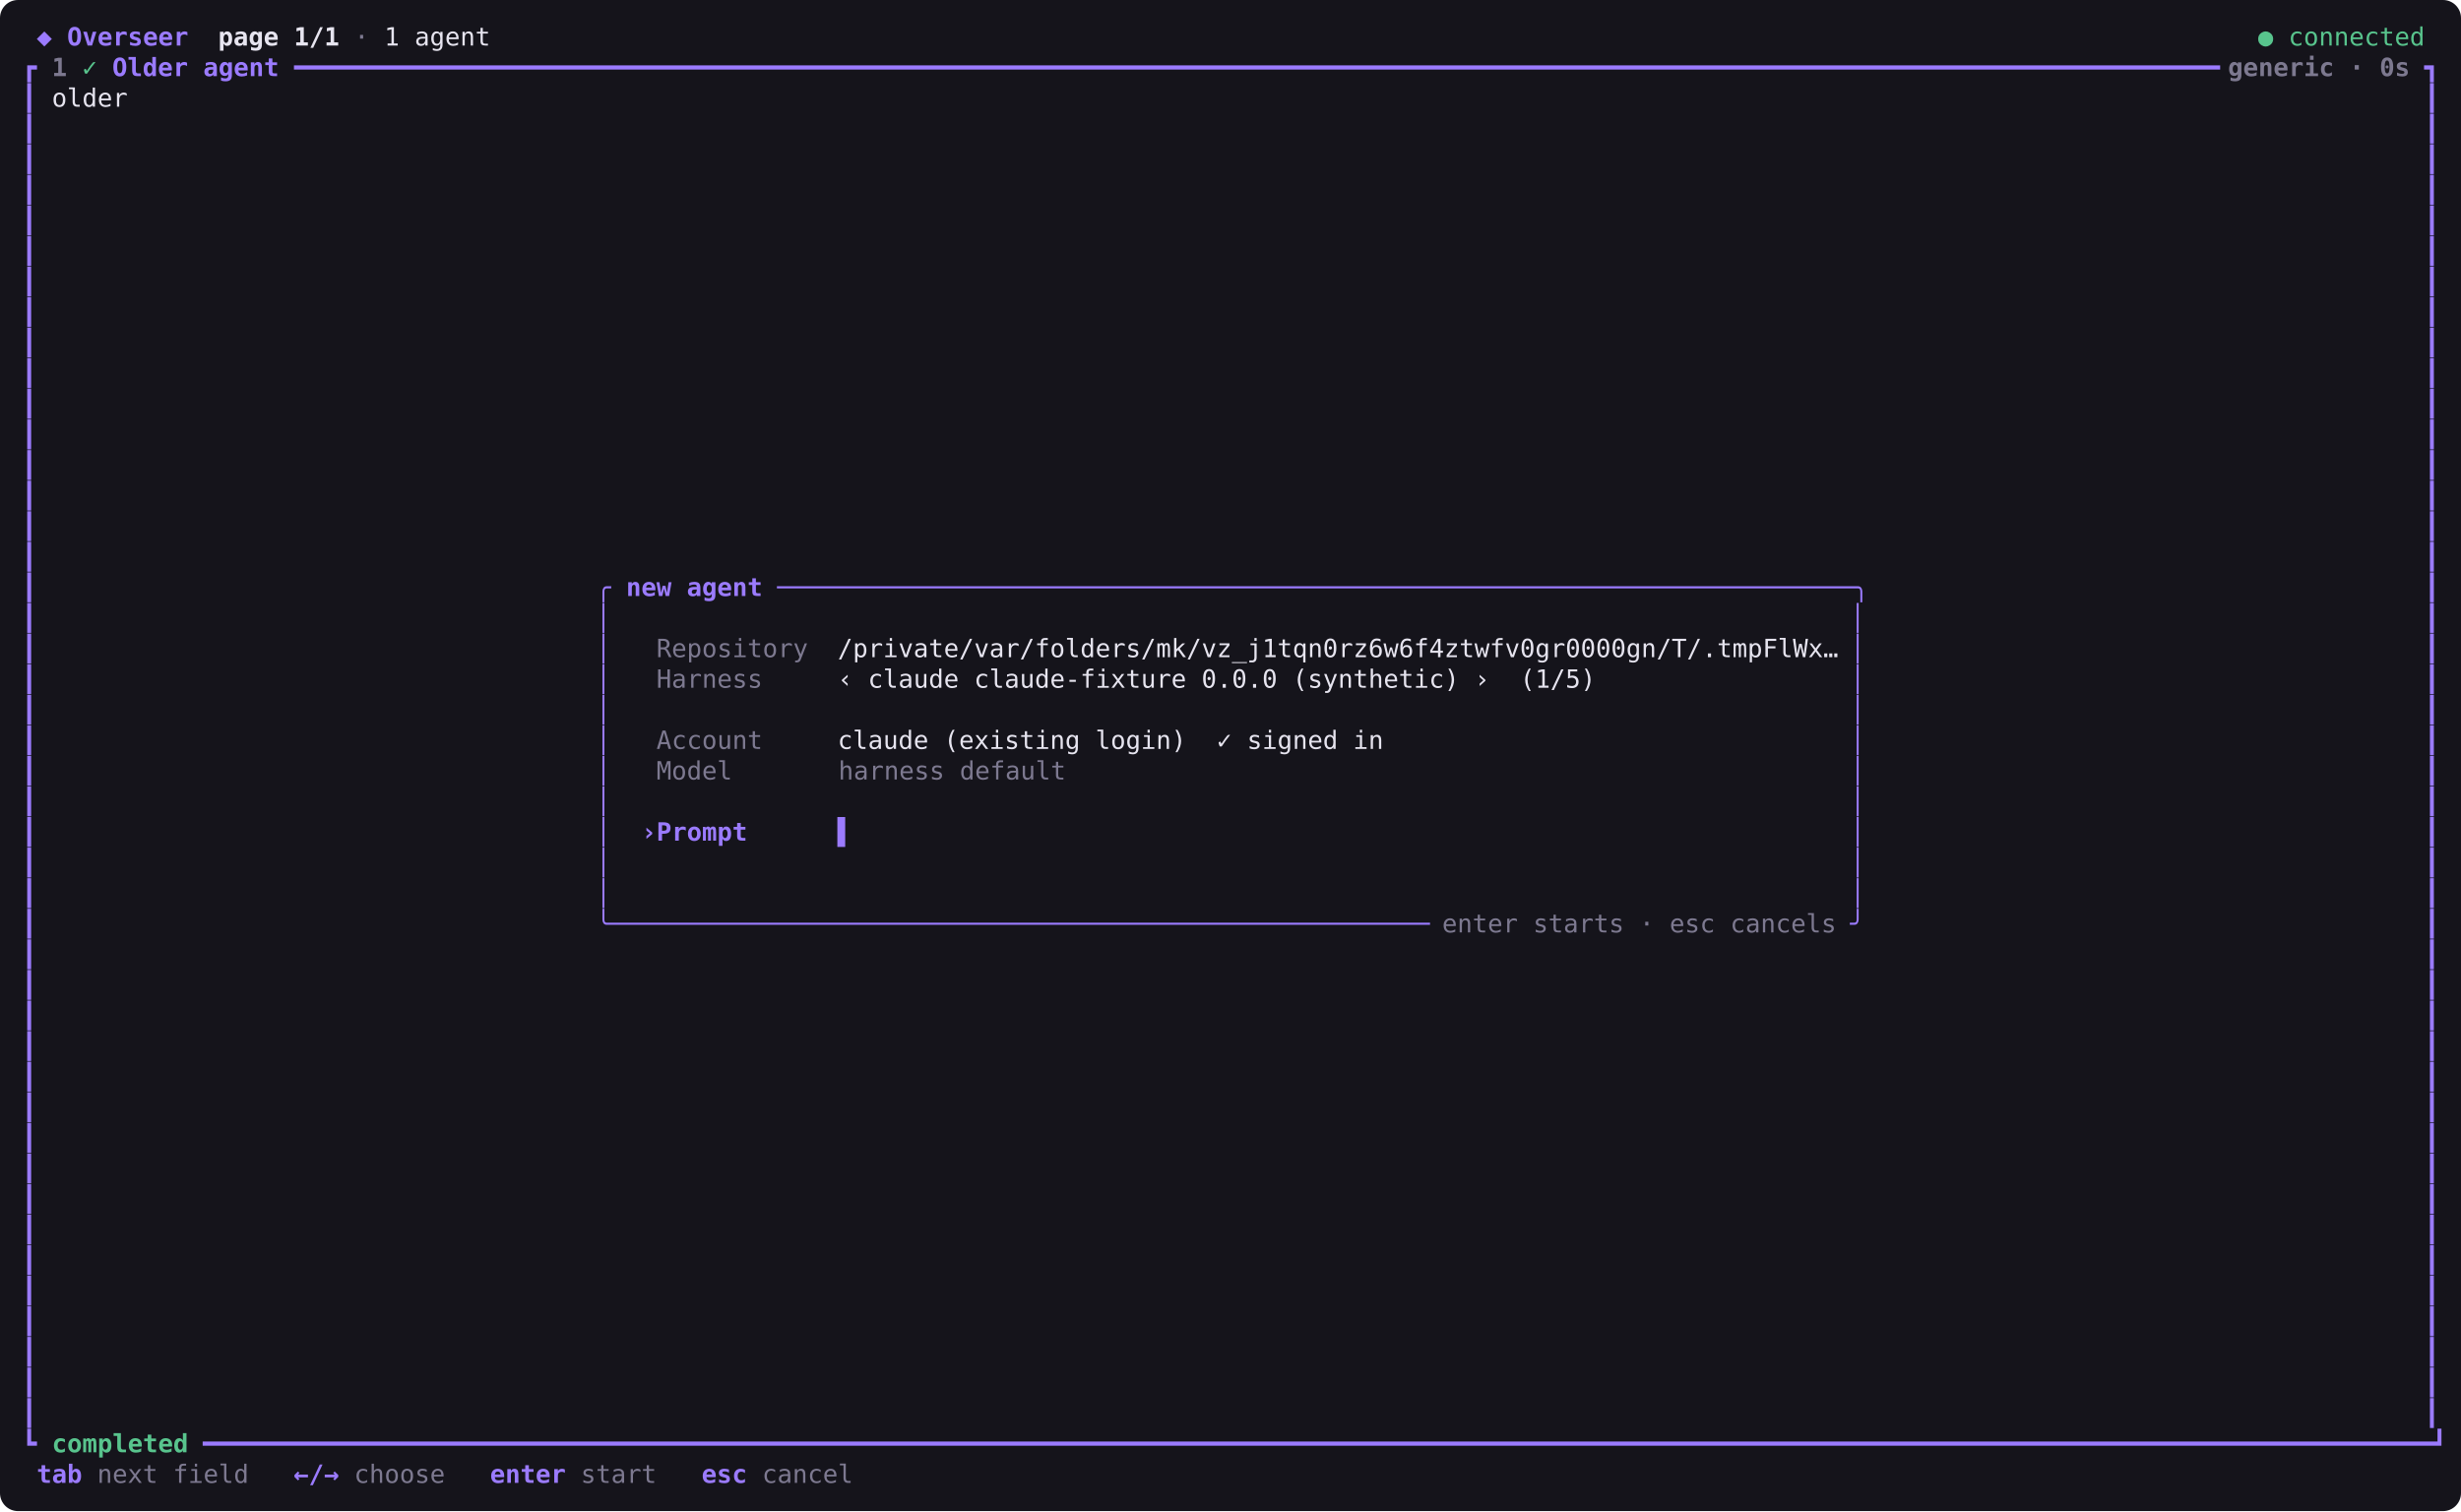
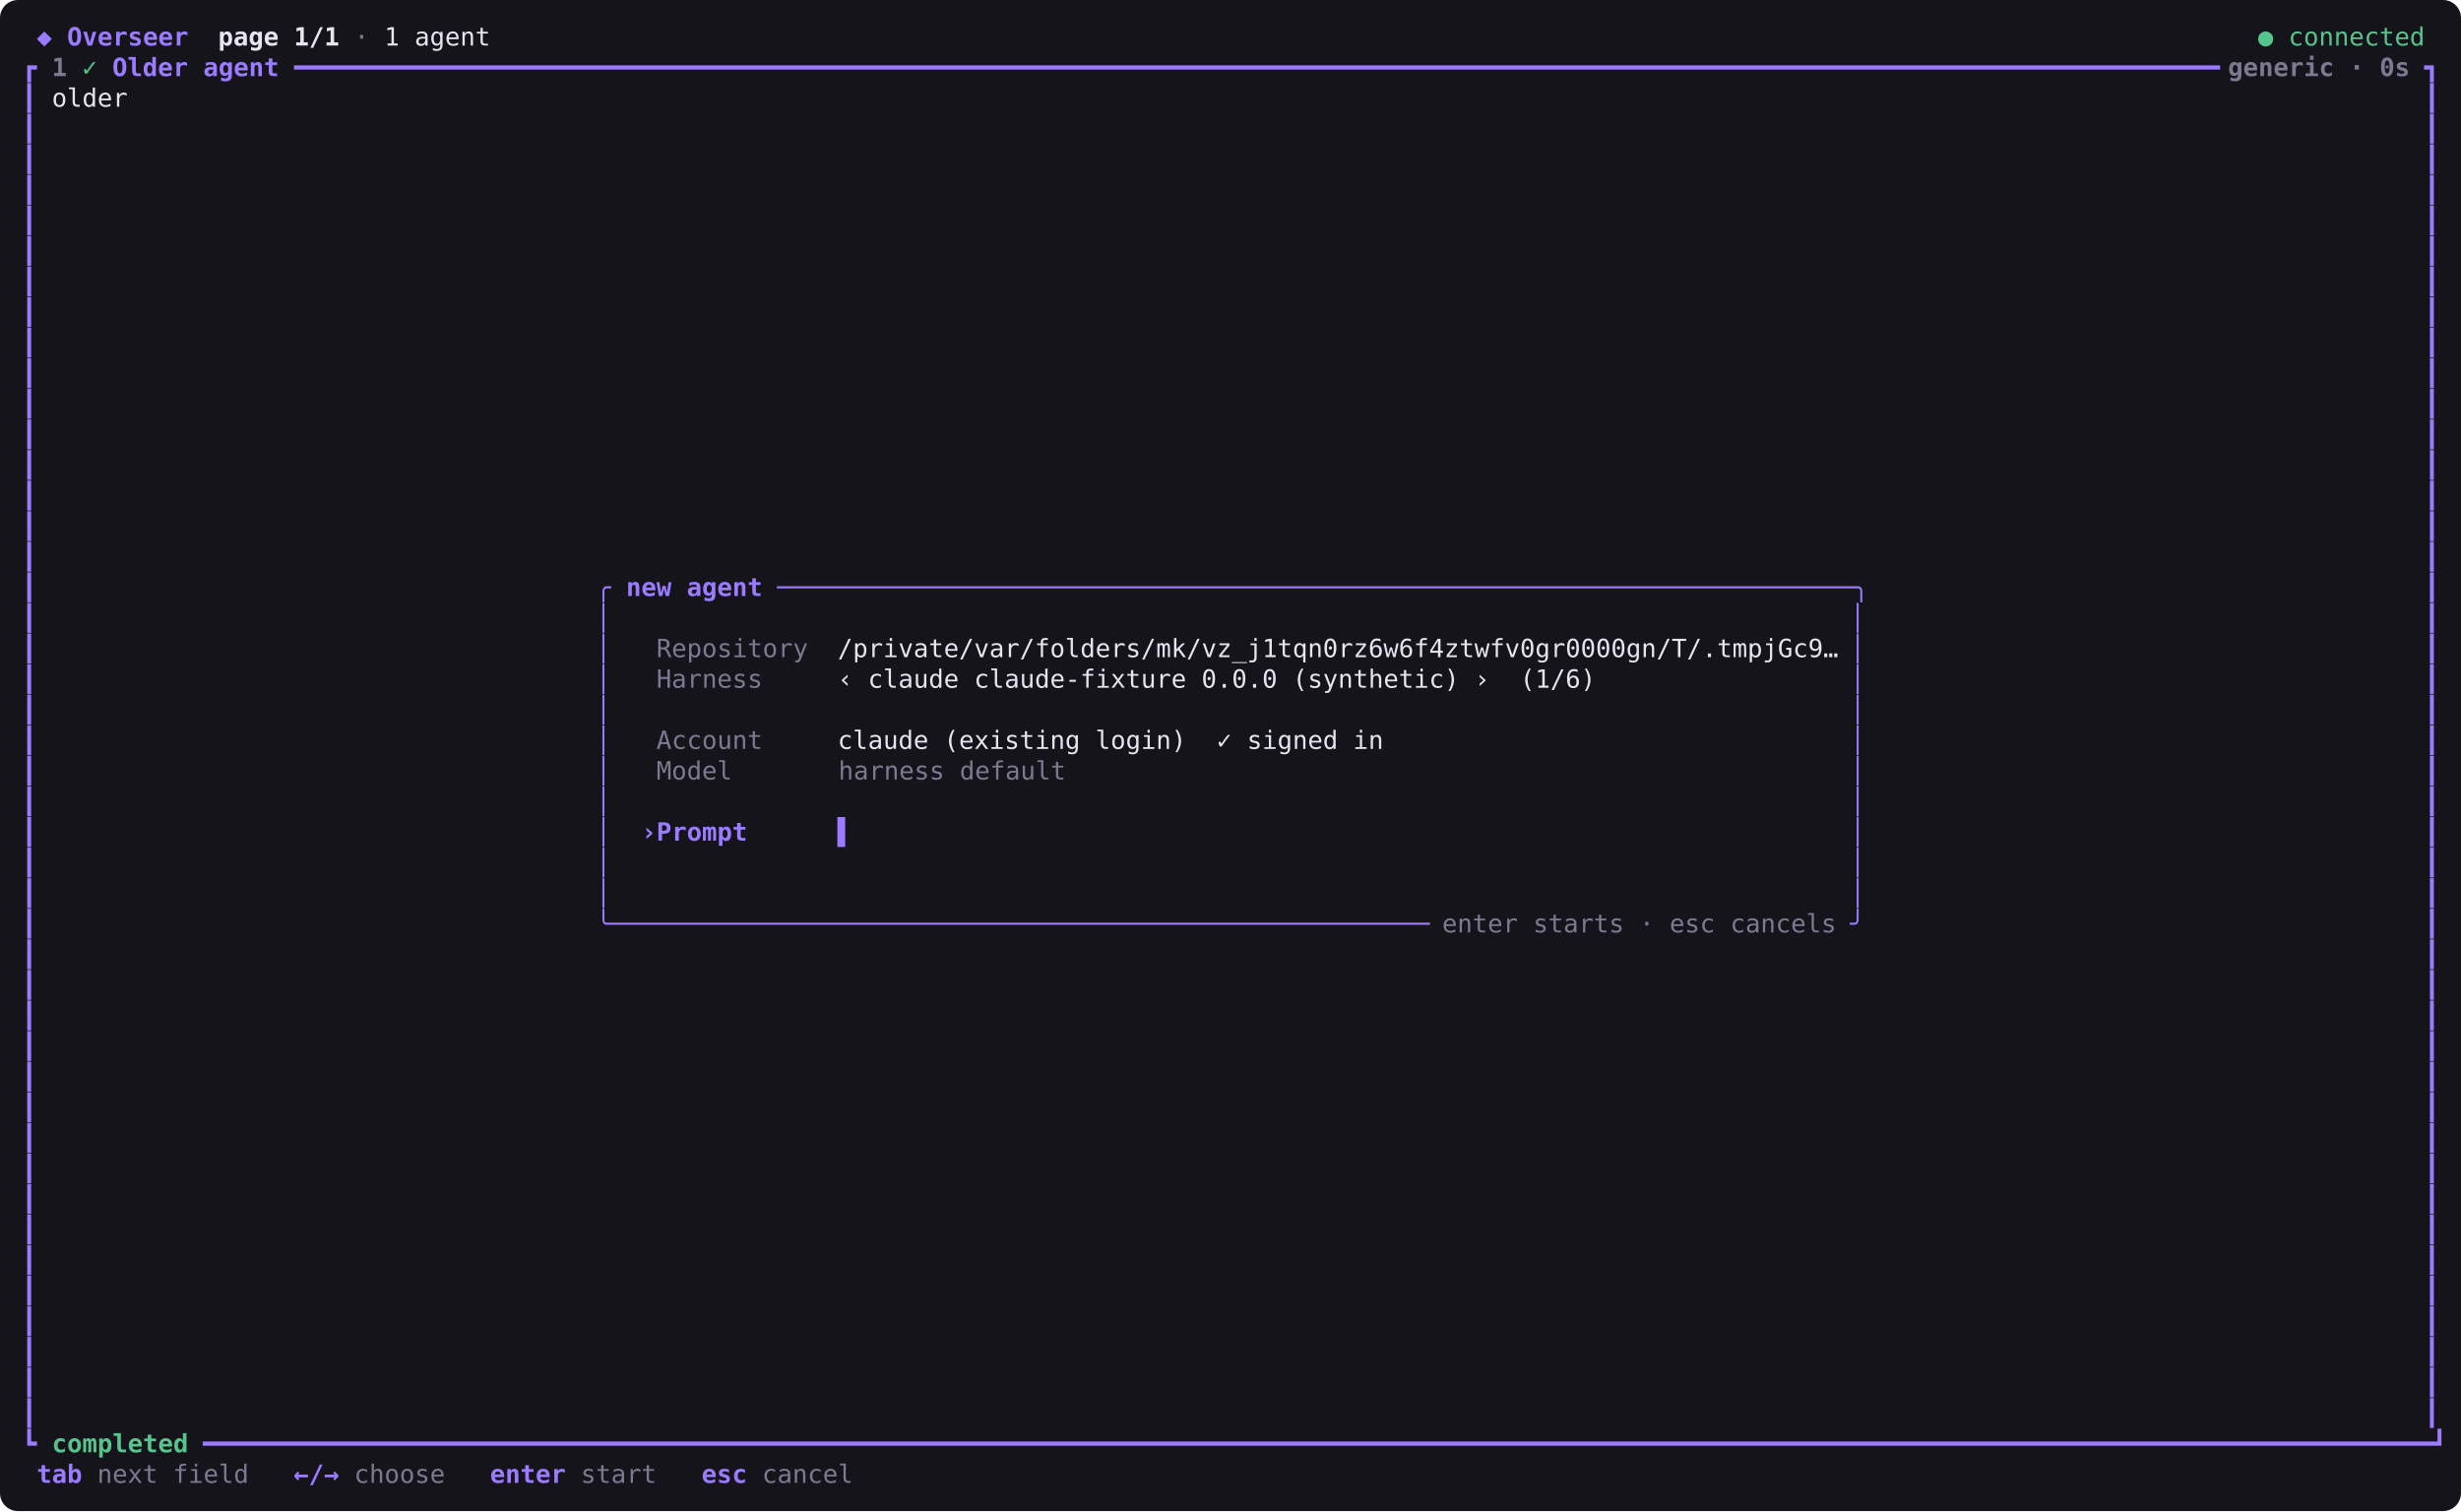
<svg xmlns="http://www.w3.org/2000/svg" width="1368" height="840" viewBox="0 0 1368 840">
  <rect width="100%" height="100%" rx="10" fill="#15141b" />
  <g font-family="ui-monospace, SFMono-Regular, Menlo, monospace" font-size="14">
    <text x="12.0" y="25.3" textLength="100.8" lengthAdjust="spacingAndGlyphs" fill="#9b7bff" font-weight="700" xml:space="preserve"> ◆ Overseer </text>
    <text x="112.8" y="25.3" textLength="84.0" lengthAdjust="spacingAndGlyphs" fill="#e6e4ef" font-weight="700" xml:space="preserve"> page 1/1 </text>
    <text x="196.8" y="25.3" textLength="16.8" lengthAdjust="spacingAndGlyphs" fill="#7d7990" xml:space="preserve">· </text>
    <text x="213.6" y="25.3" textLength="1041.6" lengthAdjust="spacingAndGlyphs" fill="#e6e4ef" xml:space="preserve">1 agent                                                                                                                     </text>
    <text x="1255.2" y="25.3" textLength="100.8" lengthAdjust="spacingAndGlyphs" fill="#58c48d" xml:space="preserve">● connected </text>
    <text x="12.0" y="42.3" textLength="8.4" lengthAdjust="spacingAndGlyphs" fill="#9b7bff" font-weight="700" xml:space="preserve">┏</text>
    <text x="20.4" y="42.3" textLength="25.2" lengthAdjust="spacingAndGlyphs" fill="#7d7990" font-weight="700" xml:space="preserve"> 1 </text>
    <text x="45.6" y="42.3" textLength="16.8" lengthAdjust="spacingAndGlyphs" fill="#58c48d" font-weight="700" xml:space="preserve">✓ </text>
    <text x="62.4" y="42.3" textLength="1167.6" lengthAdjust="spacingAndGlyphs" fill="#9b7bff" font-weight="700" xml:space="preserve">Older agent ━━━━━━━━━━━━━━━━━━━━━━━━━━━━━━━━━━━━━━━━━━━━━━━━━━━━━━━━━━━━━━━━━━━━━━━━━━━━━━━━━━━━━━━━━━━━━━━━━━━━━━━━━━━━━━━━━━━━━━━━━━━━━━━</text>
    <text x="1230.0" y="42.3" textLength="117.6" lengthAdjust="spacingAndGlyphs" fill="#7d7990" font-weight="700" xml:space="preserve"> generic · 0s </text>
    <text x="1347.6" y="42.3" textLength="8.4" lengthAdjust="spacingAndGlyphs" fill="#9b7bff" font-weight="700" xml:space="preserve">┓</text>
    <text x="12.0" y="59.3" textLength="8.4" lengthAdjust="spacingAndGlyphs" fill="#9b7bff" font-weight="700" xml:space="preserve">┃</text>
    <text x="20.4" y="59.3" textLength="1327.2" lengthAdjust="spacingAndGlyphs" fill="#e6e4ef" xml:space="preserve"> older                                                                                                                                                        </text>
    <text x="1347.6" y="59.3" textLength="8.4" lengthAdjust="spacingAndGlyphs" fill="#9b7bff" font-weight="700" xml:space="preserve">┃</text>
    <text x="12.0" y="76.3" textLength="8.4" lengthAdjust="spacingAndGlyphs" fill="#9b7bff" font-weight="700" xml:space="preserve">┃</text>
    <text x="1347.6" y="76.3" textLength="8.4" lengthAdjust="spacingAndGlyphs" fill="#9b7bff" font-weight="700" xml:space="preserve">┃</text>
    <text x="12.0" y="93.3" textLength="8.4" lengthAdjust="spacingAndGlyphs" fill="#9b7bff" font-weight="700" xml:space="preserve">┃</text>
    <text x="1347.6" y="93.3" textLength="8.4" lengthAdjust="spacingAndGlyphs" fill="#9b7bff" font-weight="700" xml:space="preserve">┃</text>
    <text x="12.0" y="110.3" textLength="8.4" lengthAdjust="spacingAndGlyphs" fill="#9b7bff" font-weight="700" xml:space="preserve">┃</text>
    <text x="1347.6" y="110.3" textLength="8.4" lengthAdjust="spacingAndGlyphs" fill="#9b7bff" font-weight="700" xml:space="preserve">┃</text>
    <text x="12.0" y="127.3" textLength="8.4" lengthAdjust="spacingAndGlyphs" fill="#9b7bff" font-weight="700" xml:space="preserve">┃</text>
    <text x="1347.6" y="127.3" textLength="8.4" lengthAdjust="spacingAndGlyphs" fill="#9b7bff" font-weight="700" xml:space="preserve">┃</text>
    <text x="12.0" y="144.3" textLength="8.4" lengthAdjust="spacingAndGlyphs" fill="#9b7bff" font-weight="700" xml:space="preserve">┃</text>
    <text x="1347.6" y="144.3" textLength="8.4" lengthAdjust="spacingAndGlyphs" fill="#9b7bff" font-weight="700" xml:space="preserve">┃</text>
    <text x="12.0" y="161.3" textLength="8.4" lengthAdjust="spacingAndGlyphs" fill="#9b7bff" font-weight="700" xml:space="preserve">┃</text>
    <text x="1347.6" y="161.3" textLength="8.4" lengthAdjust="spacingAndGlyphs" fill="#9b7bff" font-weight="700" xml:space="preserve">┃</text>
    <text x="12.0" y="178.3" textLength="8.4" lengthAdjust="spacingAndGlyphs" fill="#9b7bff" font-weight="700" xml:space="preserve">┃</text>
    <text x="1347.6" y="178.3" textLength="8.4" lengthAdjust="spacingAndGlyphs" fill="#9b7bff" font-weight="700" xml:space="preserve">┃</text>
    <text x="12.0" y="195.3" textLength="8.4" lengthAdjust="spacingAndGlyphs" fill="#9b7bff" font-weight="700" xml:space="preserve">┃</text>
    <text x="1347.6" y="195.3" textLength="8.4" lengthAdjust="spacingAndGlyphs" fill="#9b7bff" font-weight="700" xml:space="preserve">┃</text>
    <text x="12.0" y="212.3" textLength="8.4" lengthAdjust="spacingAndGlyphs" fill="#9b7bff" font-weight="700" xml:space="preserve">┃</text>
    <text x="1347.6" y="212.3" textLength="8.4" lengthAdjust="spacingAndGlyphs" fill="#9b7bff" font-weight="700" xml:space="preserve">┃</text>
    <text x="12.0" y="229.3" textLength="8.4" lengthAdjust="spacingAndGlyphs" fill="#9b7bff" font-weight="700" xml:space="preserve">┃</text>
    <text x="1347.6" y="229.3" textLength="8.4" lengthAdjust="spacingAndGlyphs" fill="#9b7bff" font-weight="700" xml:space="preserve">┃</text>
    <text x="12.0" y="246.3" textLength="8.4" lengthAdjust="spacingAndGlyphs" fill="#9b7bff" font-weight="700" xml:space="preserve">┃</text>
    <text x="1347.6" y="246.3" textLength="8.4" lengthAdjust="spacingAndGlyphs" fill="#9b7bff" font-weight="700" xml:space="preserve">┃</text>
    <text x="12.0" y="263.3" textLength="8.4" lengthAdjust="spacingAndGlyphs" fill="#9b7bff" font-weight="700" xml:space="preserve">┃</text>
    <text x="1347.6" y="263.3" textLength="8.4" lengthAdjust="spacingAndGlyphs" fill="#9b7bff" font-weight="700" xml:space="preserve">┃</text>
    <text x="12.0" y="280.3" textLength="8.4" lengthAdjust="spacingAndGlyphs" fill="#9b7bff" font-weight="700" xml:space="preserve">┃</text>
    <text x="1347.6" y="280.3" textLength="8.4" lengthAdjust="spacingAndGlyphs" fill="#9b7bff" font-weight="700" xml:space="preserve">┃</text>
    <text x="12.0" y="297.3" textLength="8.4" lengthAdjust="spacingAndGlyphs" fill="#9b7bff" font-weight="700" xml:space="preserve">┃</text>
    <text x="1347.6" y="297.3" textLength="8.4" lengthAdjust="spacingAndGlyphs" fill="#9b7bff" font-weight="700" xml:space="preserve">┃</text>
    <text x="12.0" y="314.3" textLength="8.4" lengthAdjust="spacingAndGlyphs" fill="#9b7bff" font-weight="700" xml:space="preserve">┃</text>
    <text x="1347.6" y="314.3" textLength="8.4" lengthAdjust="spacingAndGlyphs" fill="#9b7bff" font-weight="700" xml:space="preserve">┃</text>
    <text x="12.0" y="331.3" textLength="8.4" lengthAdjust="spacingAndGlyphs" fill="#9b7bff" font-weight="700" xml:space="preserve">┃</text>
    <text x="331.2" y="331.3" textLength="8.4" lengthAdjust="spacingAndGlyphs" fill="#9b7bff" xml:space="preserve">╭</text>
    <text x="339.6" y="331.3" textLength="92.4" lengthAdjust="spacingAndGlyphs" fill="#9b7bff" font-weight="700" xml:space="preserve"> new agent </text>
    <text x="432.0" y="331.3" textLength="604.8" lengthAdjust="spacingAndGlyphs" fill="#9b7bff" xml:space="preserve">───────────────────────────────────────────────────────────────────────╮</text>
    <text x="1347.6" y="331.3" textLength="8.4" lengthAdjust="spacingAndGlyphs" fill="#9b7bff" font-weight="700" xml:space="preserve">┃</text>
    <text x="12.0" y="348.3" textLength="8.4" lengthAdjust="spacingAndGlyphs" fill="#9b7bff" font-weight="700" xml:space="preserve">┃</text>
    <text x="331.2" y="348.3" textLength="8.4" lengthAdjust="spacingAndGlyphs" fill="#9b7bff" xml:space="preserve">│</text>
    <text x="1028.4" y="348.3" textLength="8.4" lengthAdjust="spacingAndGlyphs" fill="#9b7bff" xml:space="preserve">│</text>
    <text x="1347.6" y="348.3" textLength="8.4" lengthAdjust="spacingAndGlyphs" fill="#9b7bff" font-weight="700" xml:space="preserve">┃</text>
    <text x="12.0" y="365.3" textLength="8.4" lengthAdjust="spacingAndGlyphs" fill="#9b7bff" font-weight="700" xml:space="preserve">┃</text>
    <text x="331.2" y="365.3" textLength="8.4" lengthAdjust="spacingAndGlyphs" fill="#9b7bff" xml:space="preserve">│</text>
    <text x="339.6" y="365.3" textLength="126.0" lengthAdjust="spacingAndGlyphs" fill="#7d7990" xml:space="preserve">   Repository  </text>
-     <text x="465.6" y="365.3" textLength="562.8" lengthAdjust="spacingAndGlyphs" fill="#e6e4ef" xml:space="preserve">/private/var/folders/mk/vz_j1tqn0rz6w6f4ztwfv0gr0000gn/T/.tmpFlWx… </text>
+     <text x="465.6" y="365.3" textLength="562.8" lengthAdjust="spacingAndGlyphs" fill="#e6e4ef" xml:space="preserve">/private/var/folders/mk/vz_j1tqn0rz6w6f4ztwfv0gr0000gn/T/.tmpjGc9… </text>
    <text x="1028.4" y="365.3" textLength="8.4" lengthAdjust="spacingAndGlyphs" fill="#9b7bff" xml:space="preserve">│</text>
    <text x="1347.6" y="365.3" textLength="8.4" lengthAdjust="spacingAndGlyphs" fill="#9b7bff" font-weight="700" xml:space="preserve">┃</text>
    <text x="12.0" y="382.3" textLength="8.4" lengthAdjust="spacingAndGlyphs" fill="#9b7bff" font-weight="700" xml:space="preserve">┃</text>
    <text x="331.2" y="382.3" textLength="8.4" lengthAdjust="spacingAndGlyphs" fill="#9b7bff" xml:space="preserve">│</text>
    <text x="339.6" y="382.3" textLength="126.0" lengthAdjust="spacingAndGlyphs" fill="#7d7990" xml:space="preserve">   Harness     </text>
-     <text x="465.6" y="382.3" textLength="562.8" lengthAdjust="spacingAndGlyphs" fill="#e6e4ef" xml:space="preserve">‹ claude claude-fixture 0.0.0 (synthetic) ›  (1/5)                 </text>
+     <text x="465.6" y="382.3" textLength="562.8" lengthAdjust="spacingAndGlyphs" fill="#e6e4ef" xml:space="preserve">‹ claude claude-fixture 0.0.0 (synthetic) ›  (1/6)                 </text>
    <text x="1028.4" y="382.3" textLength="8.4" lengthAdjust="spacingAndGlyphs" fill="#9b7bff" xml:space="preserve">│</text>
    <text x="1347.6" y="382.3" textLength="8.4" lengthAdjust="spacingAndGlyphs" fill="#9b7bff" font-weight="700" xml:space="preserve">┃</text>
    <text x="12.0" y="399.3" textLength="8.4" lengthAdjust="spacingAndGlyphs" fill="#9b7bff" font-weight="700" xml:space="preserve">┃</text>
    <text x="331.2" y="399.3" textLength="8.4" lengthAdjust="spacingAndGlyphs" fill="#9b7bff" xml:space="preserve">│</text>
    <text x="1028.4" y="399.3" textLength="8.4" lengthAdjust="spacingAndGlyphs" fill="#9b7bff" xml:space="preserve">│</text>
    <text x="1347.6" y="399.3" textLength="8.4" lengthAdjust="spacingAndGlyphs" fill="#9b7bff" font-weight="700" xml:space="preserve">┃</text>
    <text x="12.0" y="416.3" textLength="8.4" lengthAdjust="spacingAndGlyphs" fill="#9b7bff" font-weight="700" xml:space="preserve">┃</text>
    <text x="331.2" y="416.3" textLength="8.4" lengthAdjust="spacingAndGlyphs" fill="#9b7bff" xml:space="preserve">│</text>
    <text x="339.6" y="416.3" textLength="126.0" lengthAdjust="spacingAndGlyphs" fill="#7d7990" xml:space="preserve">   Account     </text>
    <text x="465.6" y="416.3" textLength="562.8" lengthAdjust="spacingAndGlyphs" fill="#e6e4ef" xml:space="preserve">claude (existing login)  ✓ signed in                               </text>
    <text x="1028.4" y="416.3" textLength="8.4" lengthAdjust="spacingAndGlyphs" fill="#9b7bff" xml:space="preserve">│</text>
    <text x="1347.6" y="416.3" textLength="8.4" lengthAdjust="spacingAndGlyphs" fill="#9b7bff" font-weight="700" xml:space="preserve">┃</text>
    <text x="12.0" y="433.3" textLength="8.4" lengthAdjust="spacingAndGlyphs" fill="#9b7bff" font-weight="700" xml:space="preserve">┃</text>
    <text x="331.2" y="433.3" textLength="8.4" lengthAdjust="spacingAndGlyphs" fill="#9b7bff" xml:space="preserve">│</text>
    <text x="339.6" y="433.3" textLength="252.0" lengthAdjust="spacingAndGlyphs" fill="#7d7990" xml:space="preserve">   Model       harness default</text>
    <text x="1028.4" y="433.3" textLength="8.4" lengthAdjust="spacingAndGlyphs" fill="#9b7bff" xml:space="preserve">│</text>
    <text x="1347.6" y="433.3" textLength="8.4" lengthAdjust="spacingAndGlyphs" fill="#9b7bff" font-weight="700" xml:space="preserve">┃</text>
    <text x="12.0" y="450.3" textLength="8.4" lengthAdjust="spacingAndGlyphs" fill="#9b7bff" font-weight="700" xml:space="preserve">┃</text>
    <text x="331.2" y="450.3" textLength="8.4" lengthAdjust="spacingAndGlyphs" fill="#9b7bff" xml:space="preserve">│</text>
    <text x="1028.4" y="450.3" textLength="8.4" lengthAdjust="spacingAndGlyphs" fill="#9b7bff" xml:space="preserve">│</text>
    <text x="1347.6" y="450.3" textLength="8.4" lengthAdjust="spacingAndGlyphs" fill="#9b7bff" font-weight="700" xml:space="preserve">┃</text>
    <text x="12.0" y="467.3" textLength="8.4" lengthAdjust="spacingAndGlyphs" fill="#9b7bff" font-weight="700" xml:space="preserve">┃</text>
    <text x="331.2" y="467.3" textLength="8.4" lengthAdjust="spacingAndGlyphs" fill="#9b7bff" xml:space="preserve">│</text>
    <text x="339.6" y="467.3" textLength="126.0" lengthAdjust="spacingAndGlyphs" fill="#9b7bff" font-weight="700" xml:space="preserve">  ›Prompt      </text>
    <text x="465.6" y="467.3" textLength="8.4" lengthAdjust="spacingAndGlyphs" fill="#9b7bff" xml:space="preserve">▌</text>
    <text x="1028.4" y="467.3" textLength="8.4" lengthAdjust="spacingAndGlyphs" fill="#9b7bff" xml:space="preserve">│</text>
    <text x="1347.6" y="467.3" textLength="8.4" lengthAdjust="spacingAndGlyphs" fill="#9b7bff" font-weight="700" xml:space="preserve">┃</text>
    <text x="12.0" y="484.3" textLength="8.4" lengthAdjust="spacingAndGlyphs" fill="#9b7bff" font-weight="700" xml:space="preserve">┃</text>
    <text x="331.2" y="484.3" textLength="8.4" lengthAdjust="spacingAndGlyphs" fill="#9b7bff" xml:space="preserve">│</text>
    <text x="1028.4" y="484.3" textLength="8.4" lengthAdjust="spacingAndGlyphs" fill="#9b7bff" xml:space="preserve">│</text>
    <text x="1347.6" y="484.3" textLength="8.4" lengthAdjust="spacingAndGlyphs" fill="#9b7bff" font-weight="700" xml:space="preserve">┃</text>
    <text x="12.0" y="501.3" textLength="8.4" lengthAdjust="spacingAndGlyphs" fill="#9b7bff" font-weight="700" xml:space="preserve">┃</text>
    <text x="331.2" y="501.3" textLength="8.4" lengthAdjust="spacingAndGlyphs" fill="#9b7bff" xml:space="preserve">│</text>
    <text x="1028.4" y="501.3" textLength="8.4" lengthAdjust="spacingAndGlyphs" fill="#9b7bff" xml:space="preserve">│</text>
    <text x="1347.6" y="501.3" textLength="8.4" lengthAdjust="spacingAndGlyphs" fill="#9b7bff" font-weight="700" xml:space="preserve">┃</text>
    <text x="12.0" y="518.3" textLength="8.4" lengthAdjust="spacingAndGlyphs" fill="#9b7bff" font-weight="700" xml:space="preserve">┃</text>
    <text x="331.2" y="518.3" textLength="462.0" lengthAdjust="spacingAndGlyphs" fill="#9b7bff" xml:space="preserve">╰──────────────────────────────────────────────────────</text>
    <text x="793.2" y="518.3" textLength="235.2" lengthAdjust="spacingAndGlyphs" fill="#7d7990" xml:space="preserve"> enter starts · esc cancels </text>
    <text x="1028.4" y="518.3" textLength="8.4" lengthAdjust="spacingAndGlyphs" fill="#9b7bff" xml:space="preserve">╯</text>
    <text x="1347.6" y="518.3" textLength="8.4" lengthAdjust="spacingAndGlyphs" fill="#9b7bff" font-weight="700" xml:space="preserve">┃</text>
    <text x="12.0" y="535.3" textLength="8.4" lengthAdjust="spacingAndGlyphs" fill="#9b7bff" font-weight="700" xml:space="preserve">┃</text>
    <text x="1347.6" y="535.3" textLength="8.4" lengthAdjust="spacingAndGlyphs" fill="#9b7bff" font-weight="700" xml:space="preserve">┃</text>
    <text x="12.0" y="552.3" textLength="8.4" lengthAdjust="spacingAndGlyphs" fill="#9b7bff" font-weight="700" xml:space="preserve">┃</text>
    <text x="1347.6" y="552.3" textLength="8.4" lengthAdjust="spacingAndGlyphs" fill="#9b7bff" font-weight="700" xml:space="preserve">┃</text>
    <text x="12.0" y="569.3" textLength="8.4" lengthAdjust="spacingAndGlyphs" fill="#9b7bff" font-weight="700" xml:space="preserve">┃</text>
    <text x="1347.6" y="569.3" textLength="8.4" lengthAdjust="spacingAndGlyphs" fill="#9b7bff" font-weight="700" xml:space="preserve">┃</text>
    <text x="12.0" y="586.3" textLength="8.4" lengthAdjust="spacingAndGlyphs" fill="#9b7bff" font-weight="700" xml:space="preserve">┃</text>
    <text x="1347.6" y="586.3" textLength="8.4" lengthAdjust="spacingAndGlyphs" fill="#9b7bff" font-weight="700" xml:space="preserve">┃</text>
    <text x="12.0" y="603.3" textLength="8.4" lengthAdjust="spacingAndGlyphs" fill="#9b7bff" font-weight="700" xml:space="preserve">┃</text>
    <text x="1347.6" y="603.3" textLength="8.4" lengthAdjust="spacingAndGlyphs" fill="#9b7bff" font-weight="700" xml:space="preserve">┃</text>
    <text x="12.0" y="620.3" textLength="8.4" lengthAdjust="spacingAndGlyphs" fill="#9b7bff" font-weight="700" xml:space="preserve">┃</text>
    <text x="1347.6" y="620.3" textLength="8.4" lengthAdjust="spacingAndGlyphs" fill="#9b7bff" font-weight="700" xml:space="preserve">┃</text>
    <text x="12.0" y="637.3" textLength="8.4" lengthAdjust="spacingAndGlyphs" fill="#9b7bff" font-weight="700" xml:space="preserve">┃</text>
    <text x="1347.6" y="637.3" textLength="8.4" lengthAdjust="spacingAndGlyphs" fill="#9b7bff" font-weight="700" xml:space="preserve">┃</text>
    <text x="12.0" y="654.3" textLength="8.4" lengthAdjust="spacingAndGlyphs" fill="#9b7bff" font-weight="700" xml:space="preserve">┃</text>
    <text x="1347.6" y="654.3" textLength="8.4" lengthAdjust="spacingAndGlyphs" fill="#9b7bff" font-weight="700" xml:space="preserve">┃</text>
    <text x="12.0" y="671.3" textLength="8.4" lengthAdjust="spacingAndGlyphs" fill="#9b7bff" font-weight="700" xml:space="preserve">┃</text>
    <text x="1347.6" y="671.3" textLength="8.4" lengthAdjust="spacingAndGlyphs" fill="#9b7bff" font-weight="700" xml:space="preserve">┃</text>
    <text x="12.0" y="688.3" textLength="8.4" lengthAdjust="spacingAndGlyphs" fill="#9b7bff" font-weight="700" xml:space="preserve">┃</text>
    <text x="1347.6" y="688.3" textLength="8.4" lengthAdjust="spacingAndGlyphs" fill="#9b7bff" font-weight="700" xml:space="preserve">┃</text>
    <text x="12.0" y="705.3" textLength="8.4" lengthAdjust="spacingAndGlyphs" fill="#9b7bff" font-weight="700" xml:space="preserve">┃</text>
    <text x="1347.6" y="705.3" textLength="8.4" lengthAdjust="spacingAndGlyphs" fill="#9b7bff" font-weight="700" xml:space="preserve">┃</text>
    <text x="12.0" y="722.3" textLength="8.4" lengthAdjust="spacingAndGlyphs" fill="#9b7bff" font-weight="700" xml:space="preserve">┃</text>
    <text x="1347.6" y="722.3" textLength="8.4" lengthAdjust="spacingAndGlyphs" fill="#9b7bff" font-weight="700" xml:space="preserve">┃</text>
    <text x="12.0" y="739.3" textLength="8.4" lengthAdjust="spacingAndGlyphs" fill="#9b7bff" font-weight="700" xml:space="preserve">┃</text>
    <text x="1347.6" y="739.3" textLength="8.4" lengthAdjust="spacingAndGlyphs" fill="#9b7bff" font-weight="700" xml:space="preserve">┃</text>
    <text x="12.0" y="756.3" textLength="8.4" lengthAdjust="spacingAndGlyphs" fill="#9b7bff" font-weight="700" xml:space="preserve">┃</text>
    <text x="1347.6" y="756.3" textLength="8.4" lengthAdjust="spacingAndGlyphs" fill="#9b7bff" font-weight="700" xml:space="preserve">┃</text>
    <text x="12.0" y="773.3" textLength="8.4" lengthAdjust="spacingAndGlyphs" fill="#9b7bff" font-weight="700" xml:space="preserve">┃</text>
    <text x="1347.6" y="773.3" textLength="8.4" lengthAdjust="spacingAndGlyphs" fill="#9b7bff" font-weight="700" xml:space="preserve">┃</text>
    <text x="12.0" y="790.3" textLength="8.4" lengthAdjust="spacingAndGlyphs" fill="#9b7bff" font-weight="700" xml:space="preserve">┃</text>
    <text x="1347.6" y="790.3" textLength="8.4" lengthAdjust="spacingAndGlyphs" fill="#9b7bff" font-weight="700" xml:space="preserve">┃</text>
    <text x="12.0" y="807.3" textLength="8.4" lengthAdjust="spacingAndGlyphs" fill="#9b7bff" font-weight="700" xml:space="preserve">┗</text>
    <text x="20.4" y="807.3" textLength="92.4" lengthAdjust="spacingAndGlyphs" fill="#58c48d" font-weight="700" xml:space="preserve"> completed </text>
    <text x="112.8" y="807.3" textLength="1243.2" lengthAdjust="spacingAndGlyphs" fill="#9b7bff" font-weight="700" xml:space="preserve">━━━━━━━━━━━━━━━━━━━━━━━━━━━━━━━━━━━━━━━━━━━━━━━━━━━━━━━━━━━━━━━━━━━━━━━━━━━━━━━━━━━━━━━━━━━━━━━━━━━━━━━━━━━━━━━━━━━━━━━━━━━━━━━━━━━━━━━━━━━━━━━━━━━┛</text>
    <text x="20.4" y="824.3" textLength="25.2" lengthAdjust="spacingAndGlyphs" fill="#9b7bff" font-weight="700" xml:space="preserve">tab</text>
    <text x="45.6" y="824.3" textLength="117.6" lengthAdjust="spacingAndGlyphs" fill="#7d7990" xml:space="preserve"> next field   </text>
    <text x="163.2" y="824.3" textLength="25.2" lengthAdjust="spacingAndGlyphs" fill="#9b7bff" font-weight="700" xml:space="preserve">←/→</text>
    <text x="188.4" y="824.3" textLength="84.0" lengthAdjust="spacingAndGlyphs" fill="#7d7990" xml:space="preserve"> choose   </text>
    <text x="272.4" y="824.3" textLength="42.0" lengthAdjust="spacingAndGlyphs" fill="#9b7bff" font-weight="700" xml:space="preserve">enter</text>
    <text x="314.4" y="824.3" textLength="75.6" lengthAdjust="spacingAndGlyphs" fill="#7d7990" xml:space="preserve"> start   </text>
    <text x="390.0" y="824.3" textLength="25.2" lengthAdjust="spacingAndGlyphs" fill="#9b7bff" font-weight="700" xml:space="preserve">esc</text>
    <text x="415.2" y="824.3" textLength="84.0" lengthAdjust="spacingAndGlyphs" fill="#7d7990" xml:space="preserve"> cancel   </text>
  </g>
</svg>
